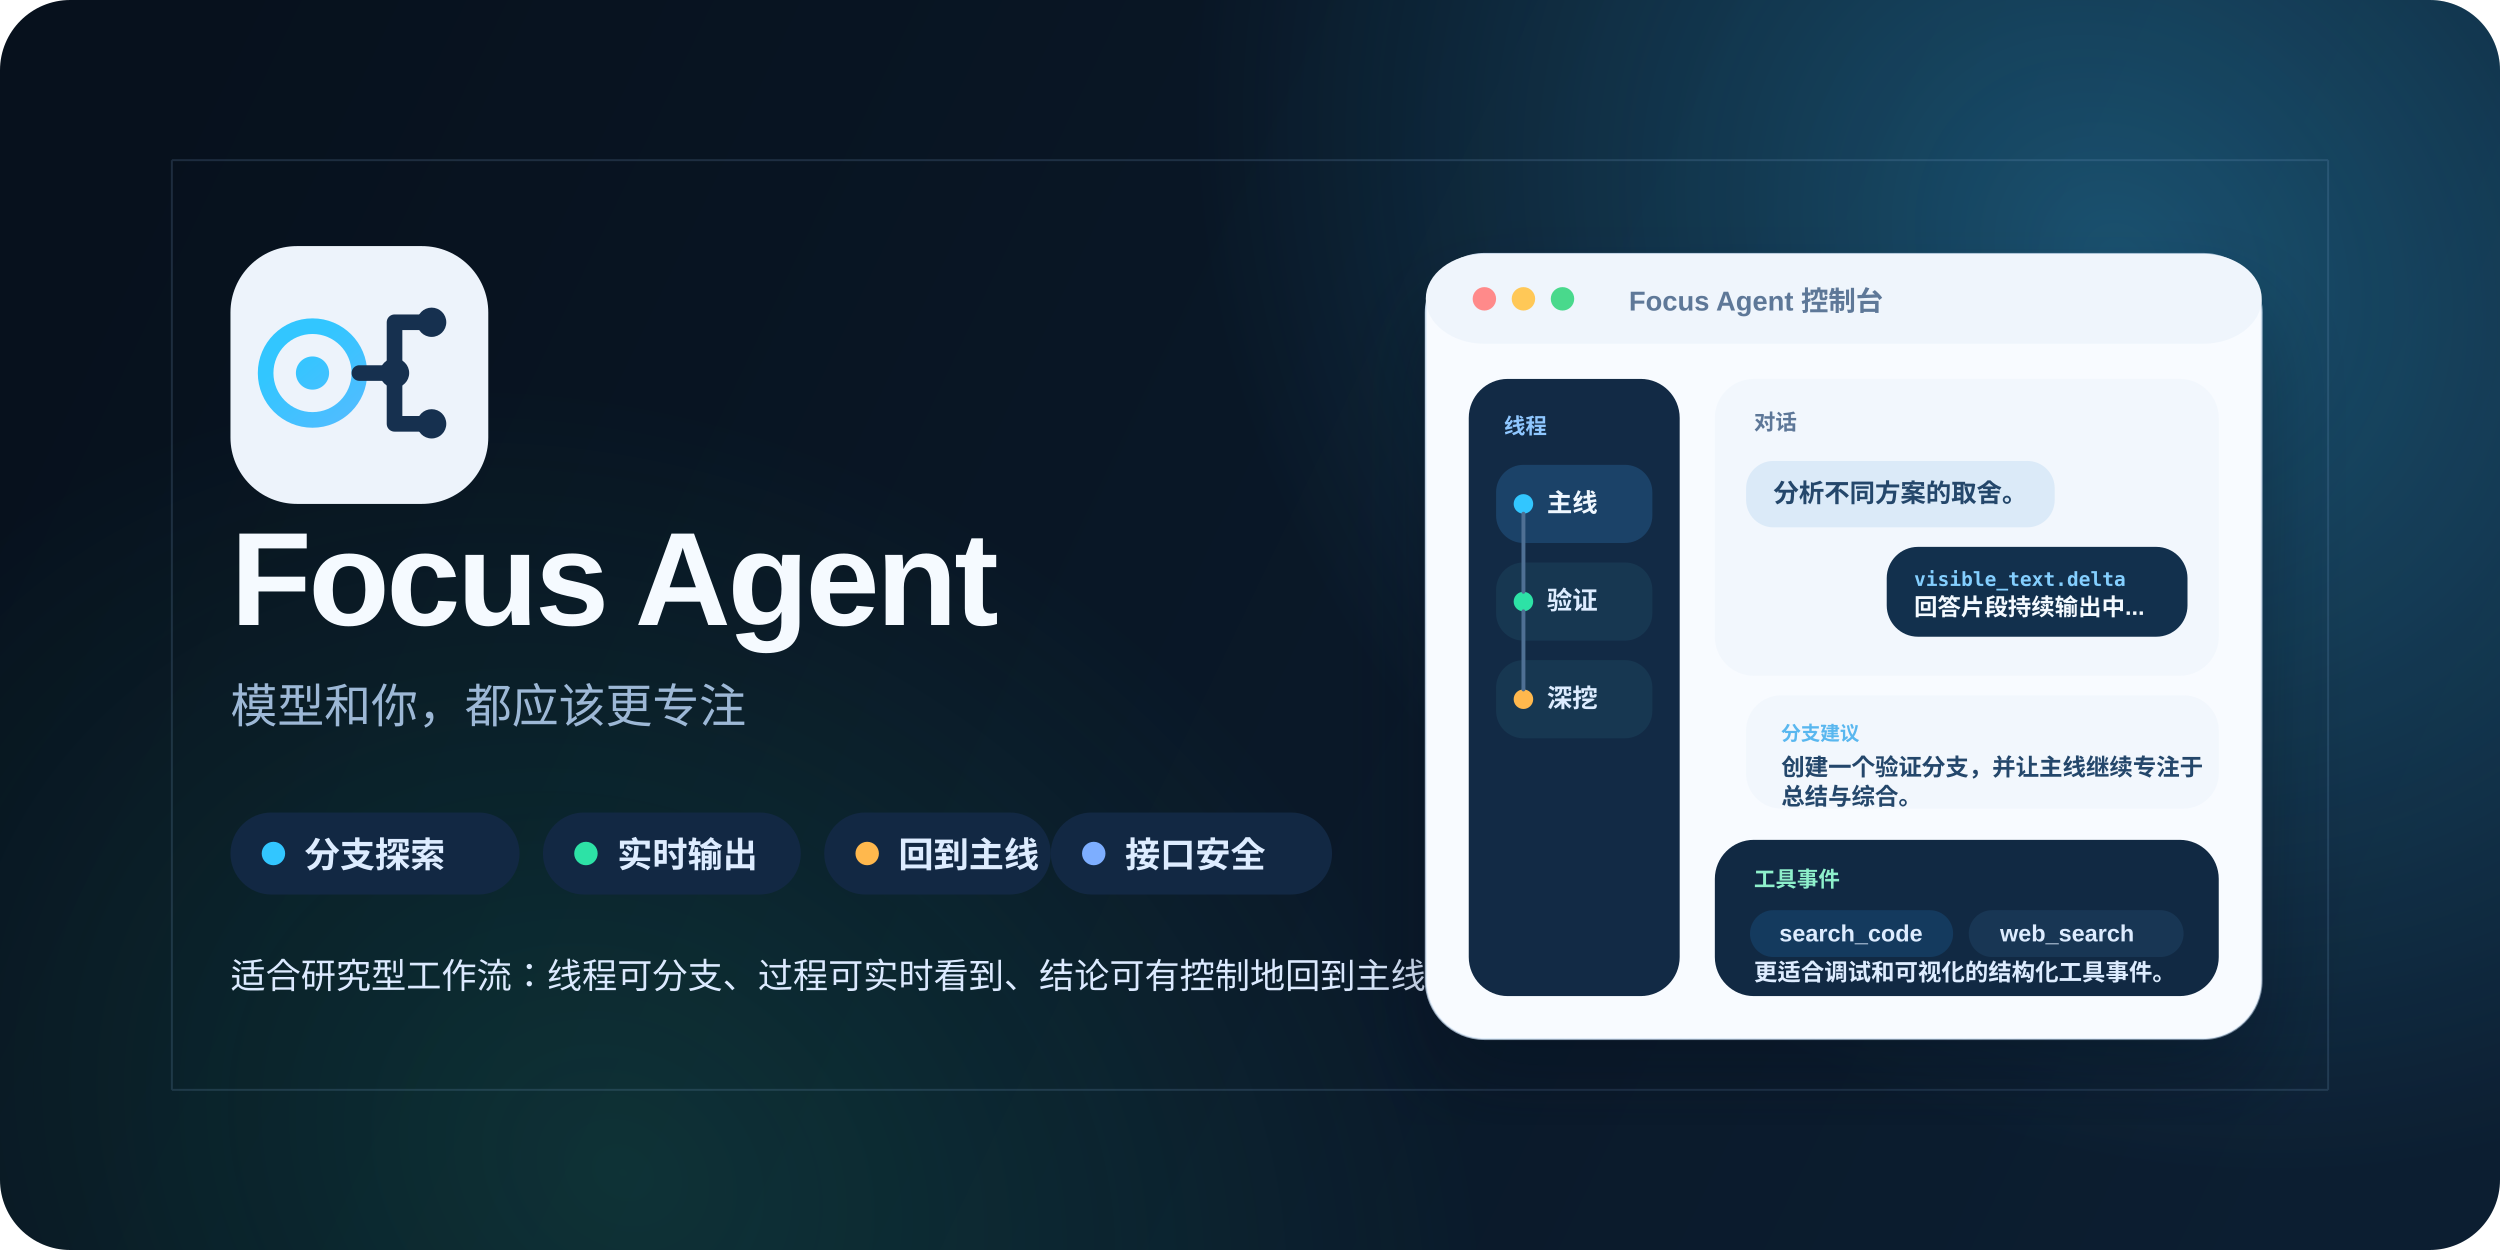
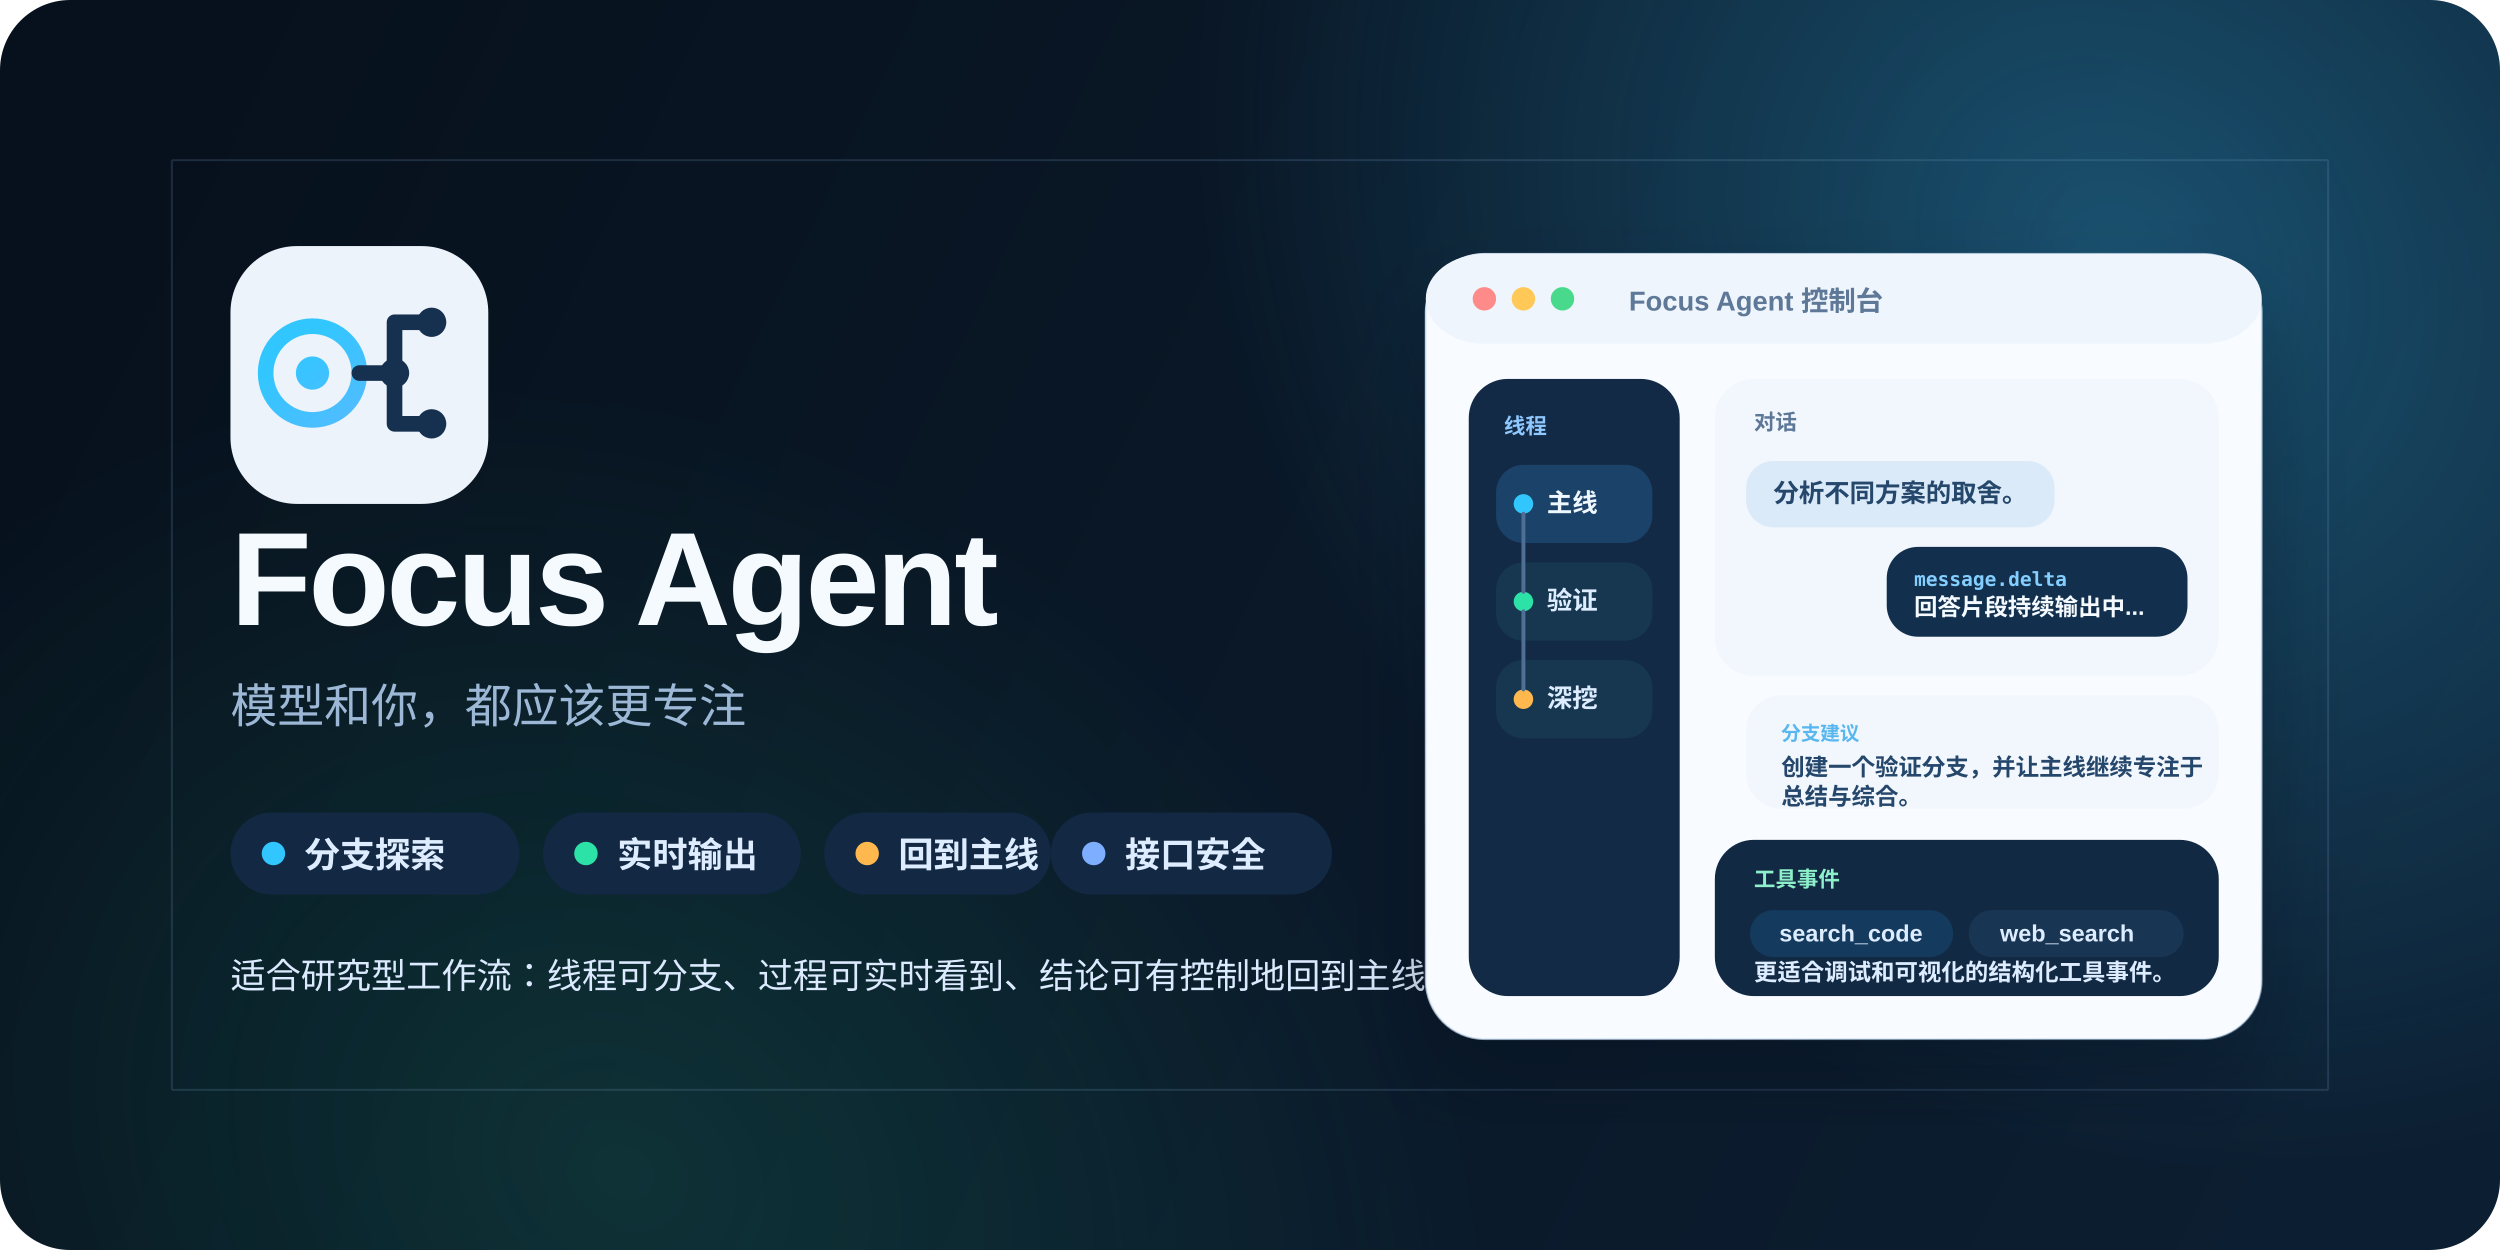
<svg xmlns="http://www.w3.org/2000/svg" width="1280" height="640" viewBox="0 0 1280 640" fill="none">
  <defs>
    <linearGradient id="bg" x1="74" y1="58" x2="1190" y2="592" gradientUnits="userSpaceOnUse">
      <stop offset="0" stop-color="#07111D" />
      <stop offset="1" stop-color="#0C1E31" />
    </linearGradient>
    <radialGradient id="glow1" cx="0" cy="0" r="1" gradientUnits="userSpaceOnUse" gradientTransform="translate(1084 134) rotate(133.211) scale(430.27 506.809)">
      <stop stop-color="#39C5FF" stop-opacity="0.32" />
      <stop offset="1" stop-color="#39C5FF" stop-opacity="0" />
    </radialGradient>
    <radialGradient id="glow2" cx="0" cy="0" r="1" gradientUnits="userSpaceOnUse" gradientTransform="translate(318 600) rotate(-59.6054) scale(379.48 465.487)">
      <stop stop-color="#2DE2A6" stop-opacity="0.14" />
      <stop offset="1" stop-color="#2DE2A6" stop-opacity="0" />
    </radialGradient>
    <linearGradient id="brand" x1="184" y1="154" x2="254" y2="240" gradientUnits="userSpaceOnUse">
      <stop offset="0" stop-color="#32C6FF" />
      <stop offset="1" stop-color="#7DAEFF" />
    </linearGradient>
    <linearGradient id="panelStroke" x1="724" y1="104" x2="1172" y2="548" gradientUnits="userSpaceOnUse">
      <stop stop-color="#DCEBFB" stop-opacity="0.92" />
      <stop offset="1" stop-color="#C9DCF1" stop-opacity="0.46" />
    </linearGradient>
    <linearGradient id="pillBlue" x1="0" y1="0" x2="104" y2="40" gradientUnits="userSpaceOnUse">
      <stop stop-color="#10304E" />
      <stop offset="1" stop-color="#143A5E" />
    </linearGradient>
    <filter id="shadow" x="684" y="86" width="520" height="490" filterUnits="userSpaceOnUse" color-interpolation-filters="sRGB">
      <feFlood flood-opacity="0" result="BackgroundImageFix" />
      <feColorMatrix in="SourceAlpha" type="matrix" values="0 0 0 0 0 0 0 0 0 0 0 0 0 0 0 0 0 0 127 0" result="hardAlpha" />
      <feOffset dy="26" />
      <feGaussianBlur stdDeviation="22" />
      <feColorMatrix type="matrix" values="0 0 0 0 0.016 0 0 0 0 0.055 0 0 0 0 0.11 0 0 0 0.34 0" />
      <feBlend mode="normal" in2="BackgroundImageFix" result="effect1_dropShadow_0_1" />
      <feBlend mode="normal" in="SourceGraphic" in2="effect1_dropShadow_0_1" result="shape" />
    </filter>
  </defs>
  <rect width="1280" height="640" rx="36" fill="url(#bg)" />
  <rect width="1280" height="640" rx="36" fill="url(#glow1)" />
  <rect width="1280" height="640" rx="36" fill="url(#glow2)" />
  <g opacity="0.18">
    <path d="M88 82H1192" stroke="#82A7D1" stroke-width="1" />
    <path d="M88 558H1192" stroke="#82A7D1" stroke-width="1" />
    <path d="M88 82V558" stroke="#82A7D1" stroke-width="1" />
    <path d="M1192 82V558" stroke="#82A7D1" stroke-width="1" />
  </g>
  <g>
    <rect x="118" y="126" width="132" height="132" rx="34" fill="#F1F7FF" fill-opacity="0.98" />
    <circle cx="160" cy="191" r="24" stroke="url(#brand)" stroke-width="8" />
    <circle cx="160" cy="191" r="8.5" fill="url(#brand)" />
    <path d="M184 191H202V165H221" stroke="#16304F" stroke-width="8" stroke-linecap="round" stroke-linejoin="round" />
    <path d="M202 191V217H221" stroke="#16304F" stroke-width="8" stroke-linecap="round" stroke-linejoin="round" />
    <circle cx="221" cy="165" r="7.5" fill="#16304F" />
    <circle cx="202" cy="191" r="7.5" fill="#16304F" />
    <circle cx="221" cy="217" r="7.5" fill="#16304F" />
  </g>
  <text x="118" y="320" fill="#F5FAFF" font-family="PingFang SC, Hiragino Sans GB, Microsoft YaHei, Arial, sans-serif" font-size="68" font-weight="700" letter-spacing="-1.6">Focus Agent</text>
  <text x="118" y="370" fill="#9DB8D6" font-family="PingFang SC, Hiragino Sans GB, Microsoft YaHei, Arial, sans-serif" font-size="24" font-weight="500">模型和你，都应该更专注</text>
  <g>
    <rect x="118" y="416" width="148" height="42" rx="21" fill="#122843" />
    <circle cx="140" cy="437" r="6" fill="#32C6FF" />
    <text x="156" y="444" fill="#DDECFF" font-family="PingFang SC, Hiragino Sans GB, Microsoft YaHei, Arial, sans-serif" font-size="18" font-weight="600">分支探索</text>
    <rect x="278" y="416" width="132" height="42" rx="21" fill="#122843" />
    <circle cx="300" cy="437" r="6" fill="#2DE2A6" />
    <text x="316" y="444" fill="#DDECFF" font-family="PingFang SC, Hiragino Sans GB, Microsoft YaHei, Arial, sans-serif" font-size="18" font-weight="600">实时输出</text>
    <rect x="422" y="416" width="116" height="42" rx="21" fill="#122843" />
    <circle cx="444" cy="437" r="6" fill="#FFB84D" />
    <text x="460" y="444" fill="#DDECFF" font-family="PingFang SC, Hiragino Sans GB, Microsoft YaHei, Arial, sans-serif" font-size="18" font-weight="600">回到主线</text>
    <rect x="538" y="416" width="144" height="42" rx="21" fill="#122843" />
    <circle cx="560" cy="437" r="6" fill="#7DAEFF" />
    <text x="576" y="444" fill="#DDECFF" font-family="PingFang SC, Hiragino Sans GB, Microsoft YaHei, Arial, sans-serif" font-size="18" font-weight="600">接口安全</text>
  </g>
  <text x="118" y="506" fill="#DCEAFF" font-family="PingFang SC, Hiragino Sans GB, Microsoft YaHei, Arial, sans-serif" font-size="18" font-weight="500">适合研究型工作流：线程可分支、过程可实时看到、结论可有控制地回到主线。</text>
  <g filter="url(#shadow)">
    <rect x="730" y="130" width="428" height="402" rx="30" fill="#F8FBFF" />
    <rect x="730" y="130" width="428" height="402" rx="30" stroke="url(#panelStroke)" />
    <rect x="730" y="130" width="428" height="46" rx="30" fill="#EFF5FC" />
    <circle cx="760" cy="153" r="6" fill="#FF8A8A" />
    <circle cx="780" cy="153" r="6" fill="#FFC857" />
    <circle cx="800" cy="153" r="6" fill="#49D98C" />
    <text x="834" y="159" fill="#5E7898" font-family="PingFang SC, Hiragino Sans GB, Microsoft YaHei, Arial, sans-serif" font-size="14" font-weight="700">Focus Agent 控制台</text>
    <rect x="752" y="194" width="108" height="316" rx="20" fill="#122A45" />
    <text x="770" y="222" fill="#8FC7FF" font-family="PingFang SC, Hiragino Sans GB, Microsoft YaHei, Arial, sans-serif" font-size="11" font-weight="700">线程</text>
    <rect x="766" y="238" width="80" height="40" rx="14" fill="#1B4268" />
    <circle cx="780" cy="258" r="5" fill="#32C6FF" />
    <text x="792" y="262" fill="#EFF7FF" font-family="PingFang SC, Hiragino Sans GB, Microsoft YaHei, Arial, sans-serif" font-size="13" font-weight="700">主线</text>
    <rect x="766" y="288" width="80" height="40" rx="14" fill="#173751" />
    <circle cx="780" cy="308" r="5" fill="#2DE2A6" />
    <text x="792" y="312" fill="#DDECFF" font-family="PingFang SC, Hiragino Sans GB, Microsoft YaHei, Arial, sans-serif" font-size="13" font-weight="700">验证</text>
    <rect x="766" y="338" width="80" height="40" rx="14" fill="#173751" />
    <circle cx="780" cy="358" r="5" fill="#FFB84D" />
    <text x="792" y="362" fill="#DDECFF" font-family="PingFang SC, Hiragino Sans GB, Microsoft YaHei, Arial, sans-serif" font-size="13" font-weight="700">深挖</text>
    <path d="M780 263V303" stroke="#4F7094" stroke-width="2" stroke-linecap="round" />
    <path d="M780 313V353" stroke="#4F7094" stroke-width="2" stroke-linecap="round" />
    <rect x="878" y="194" width="258" height="152" rx="20" fill="#F2F7FD" />
    <text x="898" y="220" fill="#5D7798" font-family="PingFang SC, Hiragino Sans GB, Microsoft YaHei, Arial, sans-serif" font-size="11" font-weight="700">对话</text>
    <rect x="894" y="236" width="158" height="34" rx="14" fill="#DBEAF8" />
    <text x="908" y="257" fill="#24476B" font-family="PingFang SC, Hiragino Sans GB, Microsoft YaHei, Arial, sans-serif" font-size="13" font-weight="700">分析不同方案的取舍。</text>
    <rect x="966" y="280" width="154" height="46" rx="16" fill="#12304D" />
-     <text x="980" y="300" fill="#84CFFF" font-family="SFMono-Regular, Menlo, Consolas, monospace" font-size="10" font-weight="700">visible_text.delta</text>
+     <text x="980" y="300" fill="#84CFFF" font-family="SFMono-Regular, Menlo, Consolas, monospace" font-size="10" font-weight="700">message.delta</text>
    <text x="980" y="315" fill="#F4FAFF" font-family="PingFang SC, Hiragino Sans GB, Microsoft YaHei, Arial, sans-serif" font-size="12" font-weight="600">回答片段持续输出中...</text>
    <rect x="894" y="356" width="242" height="58" rx="18" fill="#F2F7FD" />
    <text x="912" y="379" fill="#59B7EF" font-family="PingFang SC, Hiragino Sans GB, Microsoft YaHei, Arial, sans-serif" font-size="10" font-weight="700">分支建议</text>
    <text x="912" y="397" fill="#24476B" font-family="PingFang SC, Hiragino Sans GB, Microsoft YaHei, Arial, sans-serif" font-size="12" font-weight="600">创建一个验证分支，并让主线继续专注于</text>
    <text x="912" y="412" fill="#24476B" font-family="PingFang SC, Hiragino Sans GB, Microsoft YaHei, Arial, sans-serif" font-size="12" font-weight="600">总结与综合。</text>
    <rect x="878" y="430" width="258" height="80" rx="20" fill="#112943" />
    <text x="898" y="454" fill="#8EF0CB" font-family="PingFang SC, Hiragino Sans GB, Microsoft YaHei, Arial, sans-serif" font-size="11" font-weight="700">工具事件</text>
    <rect x="896" y="466" width="104" height="24" rx="12" fill="url(#pillBlue)" />
    <text x="911" y="482" fill="#DDECFF" font-family="PingFang SC, Hiragino Sans GB, Microsoft YaHei, Arial, sans-serif" font-size="12" font-weight="700">search_code</text>
    <rect x="1008" y="466" width="110" height="24" rx="12" fill="#183654" />
    <text x="1024" y="482" fill="#DDECFF" font-family="PingFang SC, Hiragino Sans GB, Microsoft YaHei, Arial, sans-serif" font-size="12" font-weight="700">web_search</text>
    <text x="898" y="502" fill="#DDECFF" font-family="PingFang SC, Hiragino Sans GB, Microsoft YaHei, Arial, sans-serif" font-size="12" font-weight="600">更适合调试和可视化的结构化工具事件。</text>
  </g>
</svg>
